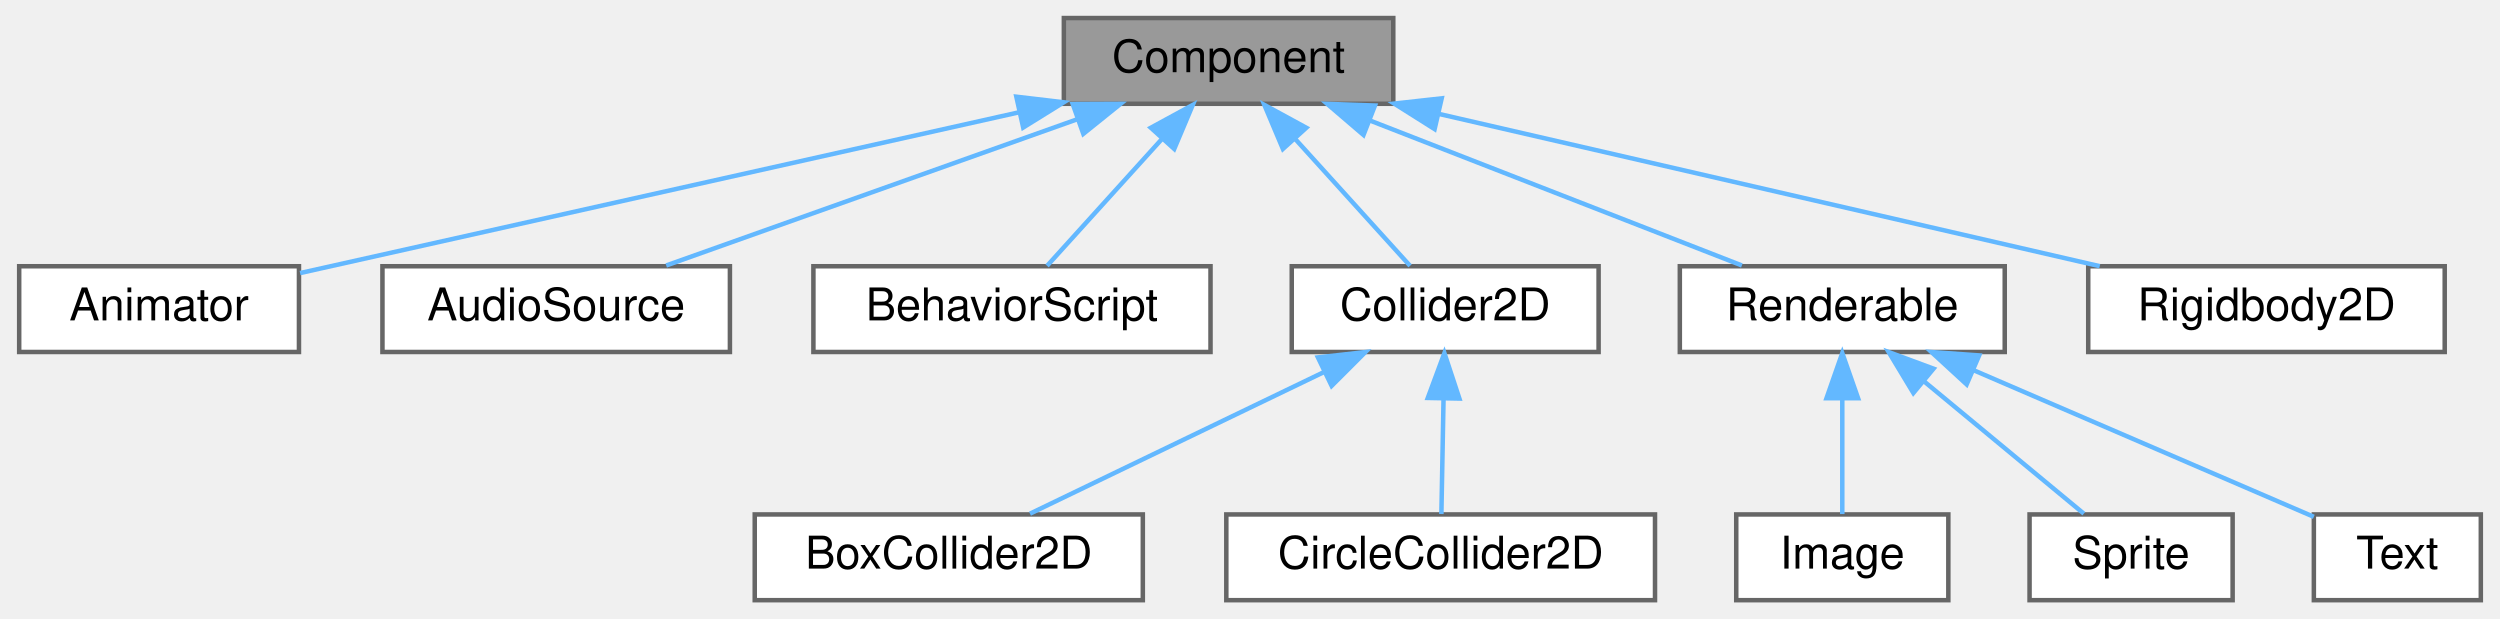
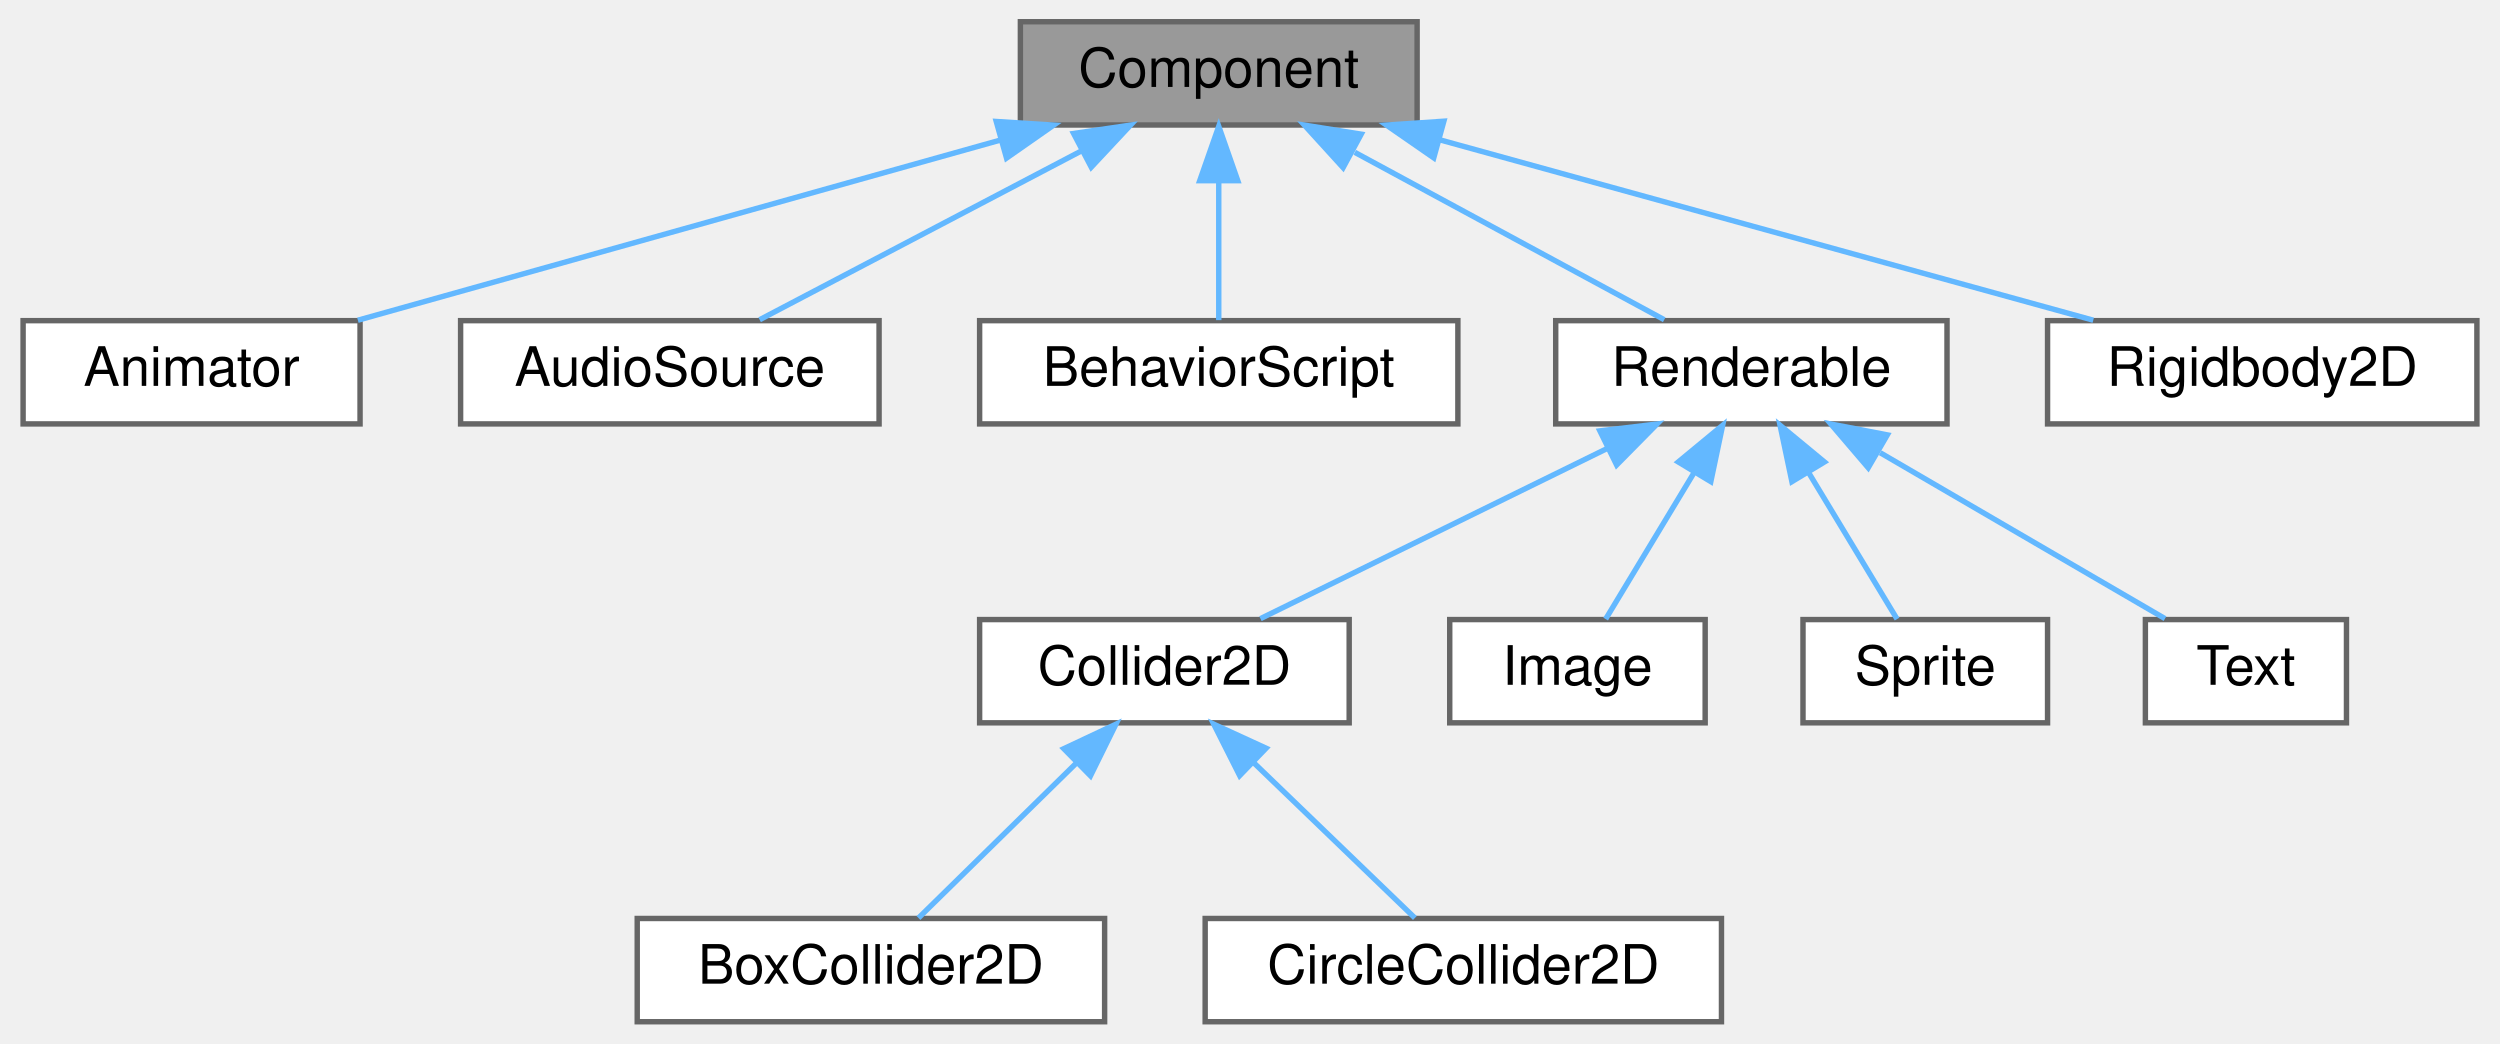
- <svg xmlns="http://www.w3.org/2000/svg" xmlns:xlink="http://www.w3.org/1999/xlink" width="554pt" height="137pt" viewBox="0.00 0.00 553.50 137.00">
-   <g id="graph0" class="graph" transform="scale(1 1) rotate(0) translate(4 133)">
+ <svg xmlns="http://www.w3.org/2000/svg" xmlns:xlink="http://www.w3.org/1999/xlink" width="460pt" height="192pt" viewBox="0.00 0.00 459.50 192.00">
+   <g id="graph0" class="graph" transform="scale(1 1) rotate(0) translate(4 188)">
    <g id="Node000001" class="node">
      <g id="a_Node000001">
        <a xlink:title=" ">
-           <polygon fill="#999999" stroke="#666666" points="304.5,-129 231.5,-129 231.5,-110 304.5,-110 304.5,-129" />
-           <text text-anchor="middle" x="268" y="-117" font-family="Helvetica,sans-Serif" font-size="10.00">Component</text>
+           <polygon fill="#999999" stroke="#666666" points="256.5,-184 183.5,-184 183.5,-165 256.5,-165 256.5,-184" />
+           <text text-anchor="middle" x="220" y="-172" font-family="Helvetica,sans-Serif" font-size="10.00">Component</text>
        </a>
      </g>
    </g>
    <g id="Node000002" class="node">
      <g id="a_Node000002">
        <a xlink:href="class_animator.html" target="_top" xlink:title=" ">
-           <polygon fill="white" stroke="#666666" points="62,-74 0,-74 0,-55 62,-55 62,-74" />
-           <text text-anchor="middle" x="31" y="-62" font-family="Helvetica,sans-Serif" font-size="10.00">Animator</text>
+           <polygon fill="white" stroke="#666666" points="62,-129 0,-129 0,-110 62,-110 62,-129" />
+           <text text-anchor="middle" x="31" y="-117" font-family="Helvetica,sans-Serif" font-size="10.00">Animator</text>
        </a>
      </g>
    </g>
    <g id="edge1_Node000001_Node000002" class="edge">
      <g id="a_edge1_Node000001_Node000002">
        <a xlink:title=" ">
-           <path fill="none" stroke="#63b8ff" d="M221.54,-108.11C174.47,-97.58 102.96,-81.59 62.25,-72.49" />
-           <polygon fill="#63b8ff" stroke="#63b8ff" points="220.97,-111.57 231.49,-110.33 222.49,-104.74 220.97,-111.57" />
+           <path fill="none" stroke="#63b8ff" d="M179.65,-162.18C144.3,-152.27 93.7,-138.08 61.6,-129.08" />
+           <polygon fill="#63b8ff" stroke="#63b8ff" points="179.06,-165.65 189.63,-164.98 180.95,-158.91 179.06,-165.65" />
        </a>
      </g>
    </g>
    <g id="Node000003" class="node">
      <g id="a_Node000003">
        <a xlink:href="class_audio_source.html" target="_top" xlink:title="Component that plays audio using the AudioService.">
-           <polygon fill="white" stroke="#666666" points="157.5,-74 80.5,-74 80.5,-55 157.5,-55 157.5,-74" />
-           <text text-anchor="middle" x="119" y="-62" font-family="Helvetica,sans-Serif" font-size="10.00">AudioSource</text>
+           <polygon fill="white" stroke="#666666" points="157.5,-129 80.5,-129 80.5,-110 157.5,-110 157.5,-129" />
+           <text text-anchor="middle" x="119" y="-117" font-family="Helvetica,sans-Serif" font-size="10.00">AudioSource</text>
        </a>
      </g>
    </g>
    <g id="edge2_Node000001_Node000003" class="edge">
      <g id="a_edge2_Node000001_Node000003">
        <a xlink:title=" ">
-           <path fill="none" stroke="#63b8ff" d="M234.41,-106.55C206.74,-96.71 168.16,-82.98 143.38,-74.17" />
-           <polygon fill="#63b8ff" stroke="#63b8ff" points="233.47,-109.93 244.06,-109.98 235.81,-103.34 233.47,-109.93" />
+           <path fill="none" stroke="#63b8ff" d="M194.72,-160.23C176.2,-150.51 151.58,-137.6 135.52,-129.17" />
+           <polygon fill="#63b8ff" stroke="#63b8ff" points="193.29,-163.44 203.77,-164.98 196.54,-157.24 193.29,-163.44" />
        </a>
      </g>
    </g>
    <g id="Node000004" class="node">
      <g id="a_Node000004">
        <a xlink:href="class_behavior_script.html" target="_top" xlink:title="A Component that wraps a Behavior, allowing it to be attached to GameObjects.">
-           <polygon fill="white" stroke="#666666" points="264,-74 176,-74 176,-55 264,-55 264,-74" />
-           <text text-anchor="middle" x="220" y="-62" font-family="Helvetica,sans-Serif" font-size="10.00">BehaviorScript</text>
+           <polygon fill="white" stroke="#666666" points="264,-129 176,-129 176,-110 264,-110 264,-129" />
+           <text text-anchor="middle" x="220" y="-117" font-family="Helvetica,sans-Serif" font-size="10.00">BehaviorScript</text>
        </a>
      </g>
    </g>
    <g id="edge3_Node000001_Node000004" class="edge">
      <g id="a_edge3_Node000001_Node000004">
        <a xlink:title=" ">
-           <path fill="none" stroke="#63b8ff" d="M253.27,-102.24C244.86,-92.95 234.65,-81.68 227.78,-74.09" />
-           <polygon fill="#63b8ff" stroke="#63b8ff" points="250.77,-104.69 260.07,-109.75 255.96,-99.99 250.77,-104.69" />
+           <path fill="none" stroke="#63b8ff" d="M220,-154.66C220,-145.93 220,-135.99 220,-129.09" />
+           <polygon fill="#63b8ff" stroke="#63b8ff" points="216.5,-154.75 220,-164.75 223.5,-154.75 216.5,-154.75" />
        </a>
      </g>
    </g>
    <g id="Node000005" class="node">
      <g id="a_Node000005">
-         <a xlink:href="class_collider2_d.html" target="_top" xlink:title="A 2D collider base that defines the shape and physical properties of a GameObject for collision detec...">
-           <polygon fill="white" stroke="#666666" points="350,-74 282,-74 282,-55 350,-55 350,-74" />
-           <text text-anchor="middle" x="316" y="-62" font-family="Helvetica,sans-Serif" font-size="10.00">Collider2D</text>
+         <a xlink:href="class_renderable.html" target="_top" xlink:title="Base class for renderable components in the engine.">
+           <polygon fill="white" stroke="#666666" points="354,-129 282,-129 282,-110 354,-110 354,-129" />
+           <text text-anchor="middle" x="318" y="-117" font-family="Helvetica,sans-Serif" font-size="10.00">Renderable</text>
        </a>
      </g>
    </g>
    <g id="edge4_Node000001_Node000005" class="edge">
      <g id="a_edge4_Node000001_Node000005">
        <a xlink:title=" ">
-           <path fill="none" stroke="#63b8ff" d="M282.73,-102.24C291.14,-92.95 301.35,-81.68 308.22,-74.09" />
-           <polygon fill="#63b8ff" stroke="#63b8ff" points="280.04,-99.99 275.93,-109.75 285.23,-104.69 280.04,-99.99" />
-         </a>
-       </g>
-     </g>
-     <g id="Node000008" class="node">
-       <g id="a_Node000008">
-         <a xlink:href="class_renderable.html" target="_top" xlink:title="Base class for renderable components in the engine.">
-           <polygon fill="white" stroke="#666666" points="440,-74 368,-74 368,-55 440,-55 440,-74" />
-           <text text-anchor="middle" x="404" y="-62" font-family="Helvetica,sans-Serif" font-size="10.00">Renderable</text>
-         </a>
-       </g>
-     </g>
-     <g id="edge7_Node000001_Node000008" class="edge">
-       <g id="a_edge7_Node000001_Node000008">
-         <a xlink:title=" ">
-           <path fill="none" stroke="#63b8ff" d="M299.33,-106.29C324.54,-96.47 359.33,-82.91 381.75,-74.17" />
-           <polygon fill="#63b8ff" stroke="#63b8ff" points="297.9,-103.09 289.85,-109.98 300.44,-109.61 297.9,-103.09" />
+           <path fill="none" stroke="#63b8ff" d="M245.03,-159.97C262.94,-150.28 286.53,-137.52 301.97,-129.17" />
+           <polygon fill="#63b8ff" stroke="#63b8ff" points="242.88,-157.15 235.75,-164.98 246.21,-163.31 242.88,-157.15" />
        </a>
      </g>
    </g>
    <g id="Node000012" class="node">
      <g id="a_Node000012">
        <a xlink:href="class_rigidbody2_d.html" target="_top" xlink:title="A 2D rigidbody component that adds physics properties to a GameObject.">
-           <polygon fill="white" stroke="#666666" points="537.5,-74 458.5,-74 458.5,-55 537.5,-55 537.5,-74" />
-           <text text-anchor="middle" x="498" y="-62" font-family="Helvetica,sans-Serif" font-size="10.00">Rigidbody2D</text>
+           <polygon fill="white" stroke="#666666" points="451.5,-129 372.5,-129 372.5,-110 451.5,-110 451.5,-129" />
+           <text text-anchor="middle" x="412" y="-117" font-family="Helvetica,sans-Serif" font-size="10.00">Rigidbody2D</text>
        </a>
      </g>
    </g>
    <g id="edge11_Node000001_Node000012" class="edge">
      <g id="a_edge11_Node000001_Node000012">
        <a xlink:title=" ">
-           <path fill="none" stroke="#63b8ff" d="M314.68,-107.74C357.88,-97.79 421.27,-83.18 461.05,-74.01" />
-           <polygon fill="#63b8ff" stroke="#63b8ff" points="313.66,-104.39 304.7,-110.04 315.23,-111.21 313.66,-104.39" />
+           <path fill="none" stroke="#63b8ff" d="M260.53,-162.31C296.46,-152.39 348.16,-138.12 380.91,-129.08" />
+           <polygon fill="#63b8ff" stroke="#63b8ff" points="259.56,-158.95 250.85,-164.98 261.42,-165.7 259.56,-158.95" />
        </a>
      </g>
    </g>
    <g id="Node000006" class="node">
      <g id="a_Node000006">
-         <a xlink:href="class_box_collider2_d.html" target="_top" xlink:title="A 2D box collider component that defines a rectangular collision shape for a GameObject.">
-           <polygon fill="white" stroke="#666666" points="249,-19 163,-19 163,0 249,0 249,-19" />
-           <text text-anchor="middle" x="206" y="-7" font-family="Helvetica,sans-Serif" font-size="10.00">BoxCollider2D</text>
+         <a xlink:href="class_collider2_d.html" target="_top" xlink:title="A 2D collider base that defines the shape and physical properties of a GameObject for collision detec...">
+           <polygon fill="white" stroke="#666666" points="244,-74 176,-74 176,-55 244,-55 244,-74" />
+           <text text-anchor="middle" x="210" y="-62" font-family="Helvetica,sans-Serif" font-size="10.00">Collider2D</text>
        </a>
      </g>
    </g>
    <g id="edge5_Node000005_Node000006" class="edge">
      <g id="a_edge5_Node000005_Node000006">
        <a xlink:title=" ">
-           <path fill="none" stroke="#63b8ff" d="M289.3,-50.63C269.03,-40.87 241.73,-27.71 223.99,-19.17" />
-           <polygon fill="#63b8ff" stroke="#63b8ff" points="287.8,-53.8 298.33,-54.98 290.84,-47.49 287.8,-53.8" />
-         </a>
-       </g>
-     </g>
-     <g id="Node000007" class="node">
-       <g id="a_Node000007">
-         <a xlink:href="class_circle_collider2_d.html" target="_top" xlink:title="A 2D circle collider component that defines a circular collision shape for a GameObject.">
-           <polygon fill="white" stroke="#666666" points="362.5,-19 267.5,-19 267.5,0 362.5,0 362.5,-19" />
-           <text text-anchor="middle" x="315" y="-7" font-family="Helvetica,sans-Serif" font-size="10.00">CircleCollider2D</text>
-         </a>
-       </g>
-     </g>
-     <g id="edge6_Node000005_Node000007" class="edge">
-       <g id="a_edge6_Node000005_Node000007">
-         <a xlink:title=" ">
-           <path fill="none" stroke="#63b8ff" d="M315.64,-44.66C315.48,-35.93 315.29,-25.99 315.16,-19.09" />
-           <polygon fill="#63b8ff" stroke="#63b8ff" points="312.15,-44.82 315.83,-54.75 319.15,-44.68 312.15,-44.82" />
+           <path fill="none" stroke="#63b8ff" d="M291.51,-105.5C271.64,-95.75 245,-82.68 227.67,-74.17" />
+           <polygon fill="#63b8ff" stroke="#63b8ff" points="290.13,-108.72 300.65,-109.98 293.21,-102.44 290.13,-108.72" />
        </a>
      </g>
    </g>
    <g id="Node000009" class="node">
      <g id="a_Node000009">
        <a xlink:href="class_image.html" target="_top" xlink:title=" ">
-           <polygon fill="white" stroke="#666666" points="427.5,-19 380.5,-19 380.5,0 427.5,0 427.5,-19" />
-           <text text-anchor="middle" x="404" y="-7" font-family="Helvetica,sans-Serif" font-size="10.00">Image</text>
+           <polygon fill="white" stroke="#666666" points="309.5,-74 262.5,-74 262.5,-55 309.5,-55 309.5,-74" />
+           <text text-anchor="middle" x="286" y="-62" font-family="Helvetica,sans-Serif" font-size="10.00">Image</text>
        </a>
      </g>
    </g>
-     <g id="edge8_Node000008_Node000009" class="edge">
-       <g id="a_edge8_Node000008_Node000009">
+     <g id="edge8_Node000005_Node000009" class="edge">
+       <g id="a_edge8_Node000005_Node000009">
        <a xlink:title=" ">
-           <path fill="none" stroke="#63b8ff" d="M404,-44.66C404,-35.93 404,-25.99 404,-19.09" />
-           <polygon fill="#63b8ff" stroke="#63b8ff" points="400.5,-44.75 404,-54.75 407.5,-44.75 400.5,-44.75" />
+           <path fill="none" stroke="#63b8ff" d="M307.5,-101.1C302.03,-92.04 295.58,-81.37 291.19,-74.09" />
+           <polygon fill="#63b8ff" stroke="#63b8ff" points="304.55,-103 312.72,-109.75 310.54,-99.38 304.55,-103" />
        </a>
      </g>
    </g>
    <g id="Node000010" class="node">
      <g id="a_Node000010">
        <a xlink:href="class_sprite.html" target="_top" xlink:title="Component that represents a 2D sprite to be rendered. The Sprite component holds a reference to a Tex...">
-           <polygon fill="white" stroke="#666666" points="490.5,-19 445.5,-19 445.5,0 490.5,0 490.5,-19" />
-           <text text-anchor="middle" x="468" y="-7" font-family="Helvetica,sans-Serif" font-size="10.00">Sprite</text>
+           <polygon fill="white" stroke="#666666" points="372.5,-74 327.5,-74 327.5,-55 372.5,-55 372.5,-74" />
+           <text text-anchor="middle" x="350" y="-62" font-family="Helvetica,sans-Serif" font-size="10.00">Sprite</text>
        </a>
      </g>
    </g>
-     <g id="edge9_Node000008_Node000010" class="edge">
-       <g id="a_edge9_Node000008_Node000010">
+     <g id="edge9_Node000005_Node000010" class="edge">
+       <g id="a_edge9_Node000005_Node000010">
        <a xlink:title=" ">
-           <path fill="none" stroke="#63b8ff" d="M421.99,-48.6C433.46,-39.11 447.91,-27.13 457.53,-19.17" />
-           <polygon fill="#63b8ff" stroke="#63b8ff" points="419.75,-45.91 414.28,-54.98 424.22,-51.3 419.75,-45.91" />
+           <path fill="none" stroke="#63b8ff" d="M328.5,-101.1C333.97,-92.04 340.42,-81.37 344.81,-74.09" />
+           <polygon fill="#63b8ff" stroke="#63b8ff" points="325.46,-99.38 323.28,-109.75 331.45,-103 325.46,-99.38" />
        </a>
      </g>
    </g>
    <g id="Node000011" class="node">
      <g id="a_Node000011">
        <a xlink:href="class_text.html" target="_top" xlink:title="UI Text Component.">
-           <polygon fill="white" stroke="#666666" points="545.5,-19 508.5,-19 508.5,0 545.5,0 545.5,-19" />
-           <text text-anchor="middle" x="527" y="-7" font-family="Helvetica,sans-Serif" font-size="10.00">Text</text>
+           <polygon fill="white" stroke="#666666" points="427.5,-74 390.5,-74 390.5,-55 427.5,-55 427.5,-74" />
+           <text text-anchor="middle" x="409" y="-62" font-family="Helvetica,sans-Serif" font-size="10.00">Text</text>
        </a>
      </g>
    </g>
-     <g id="edge10_Node000008_Node000011" class="edge">
-       <g id="a_edge10_Node000008_Node000011">
+     <g id="edge10_Node000005_Node000011" class="edge">
+       <g id="a_edge10_Node000005_Node000011">
        <a xlink:title=" ">
-           <path fill="none" stroke="#63b8ff" d="M433.17,-50.93C456.52,-40.87 488.55,-27.07 508.49,-18.47" />
-           <polygon fill="#63b8ff" stroke="#63b8ff" points="431.56,-47.81 423.76,-54.98 434.33,-54.24 431.56,-47.81" />
+           <path fill="none" stroke="#63b8ff" d="M341.7,-104.7C358.28,-95.04 379.91,-82.44 394.11,-74.17" />
+           <polygon fill="#63b8ff" stroke="#63b8ff" points="339.5,-101.93 332.62,-109.98 343.02,-107.98 339.5,-101.93" />
+         </a>
+       </g>
+     </g>
+     <g id="Node000007" class="node">
+       <g id="a_Node000007">
+         <a xlink:href="class_box_collider2_d.html" target="_top" xlink:title="A 2D box collider component that defines a rectangular collision shape for a GameObject.">
+           <polygon fill="white" stroke="#666666" points="199,-19 113,-19 113,0 199,0 199,-19" />
+           <text text-anchor="middle" x="156" y="-7" font-family="Helvetica,sans-Serif" font-size="10.00">BoxCollider2D</text>
+         </a>
+       </g>
+     </g>
+     <g id="edge6_Node000006_Node000007" class="edge">
+       <g id="a_edge6_Node000006_Node000007">
+         <a xlink:title=" ">
+           <path fill="none" stroke="#63b8ff" d="M193.72,-47.52C184.2,-38.18 172.56,-26.75 164.75,-19.09" />
+           <polygon fill="#63b8ff" stroke="#63b8ff" points="191.49,-50.24 201.08,-54.75 196.4,-45.25 191.49,-50.24" />
+         </a>
+       </g>
+     </g>
+     <g id="Node000008" class="node">
+       <g id="a_Node000008">
+         <a xlink:href="class_circle_collider2_d.html" target="_top" xlink:title="A 2D circle collider component that defines a circular collision shape for a GameObject.">
+           <polygon fill="white" stroke="#666666" points="312.5,-19 217.5,-19 217.5,0 312.5,0 312.5,-19" />
+           <text text-anchor="middle" x="265" y="-7" font-family="Helvetica,sans-Serif" font-size="10.00">CircleCollider2D</text>
+         </a>
+       </g>
+     </g>
+     <g id="edge7_Node000006_Node000008" class="edge">
+       <g id="a_edge7_Node000006_Node000008">
+         <a xlink:title=" ">
+           <path fill="none" stroke="#63b8ff" d="M226.29,-47.8C236.04,-38.41 248.05,-26.83 256.09,-19.09" />
+           <polygon fill="#63b8ff" stroke="#63b8ff" points="223.85,-45.29 219.08,-54.75 228.71,-50.33 223.85,-45.29" />
        </a>
      </g>
    </g>
  </g>
</svg>
